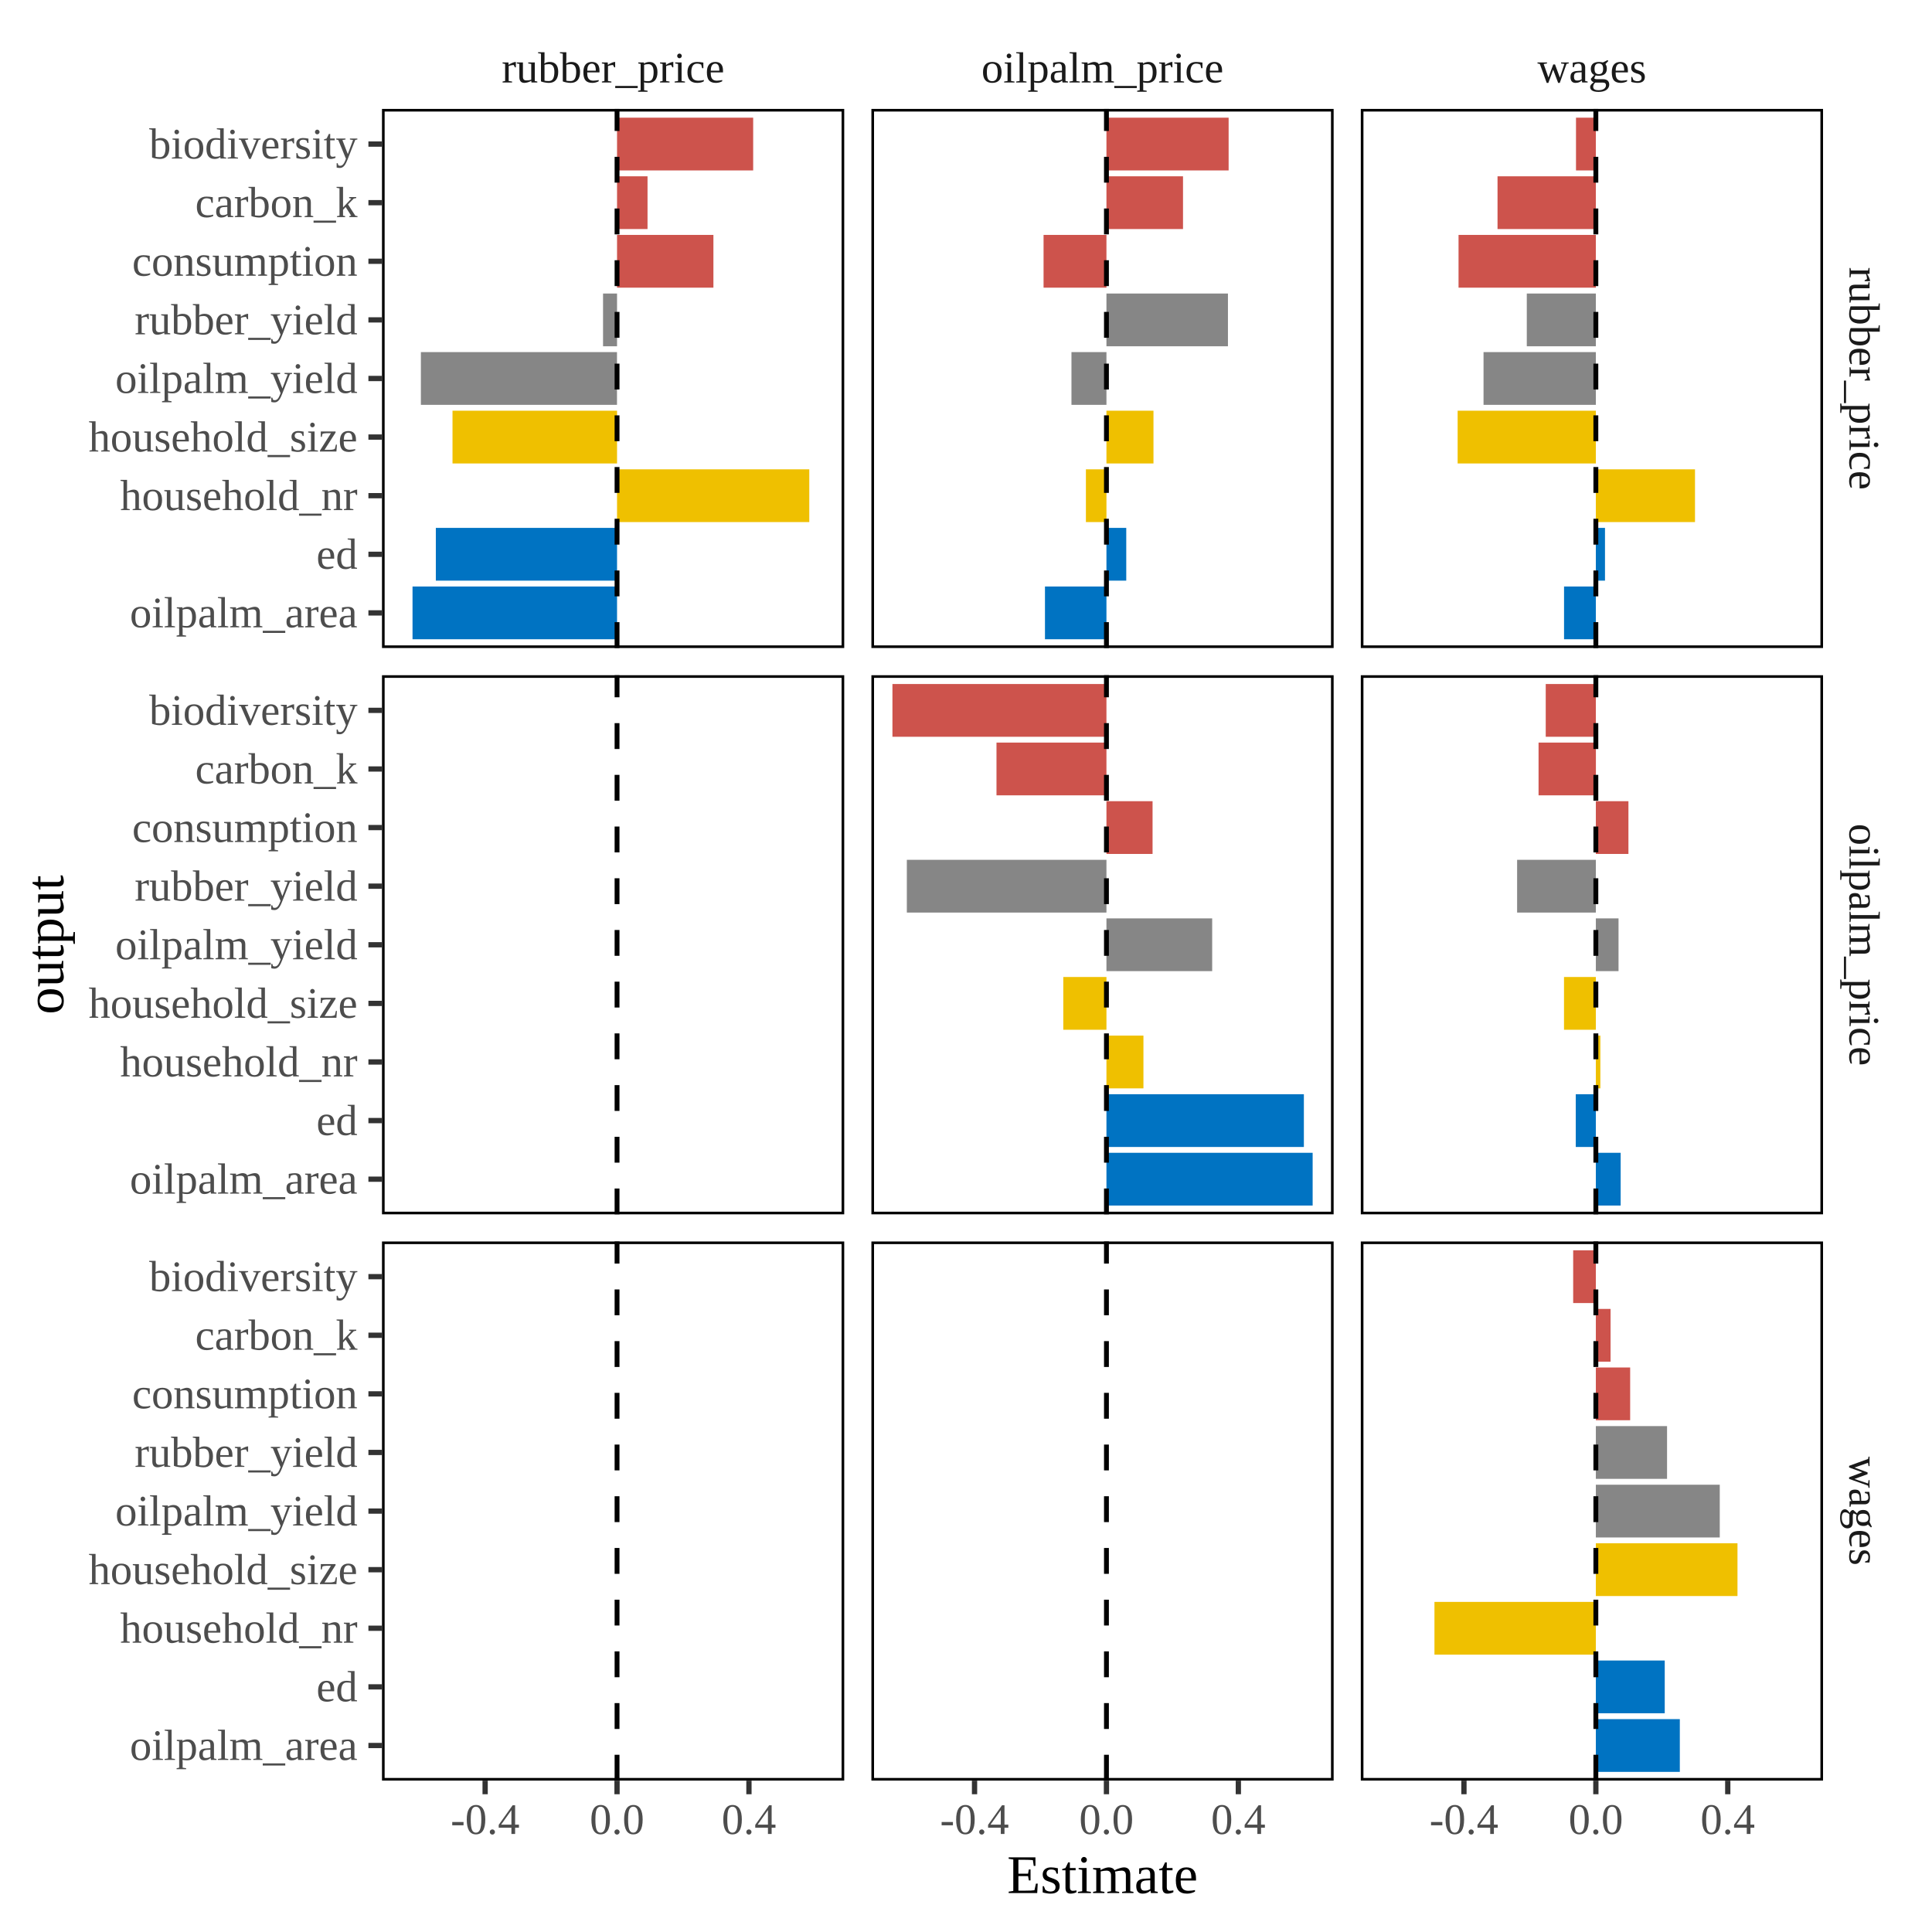
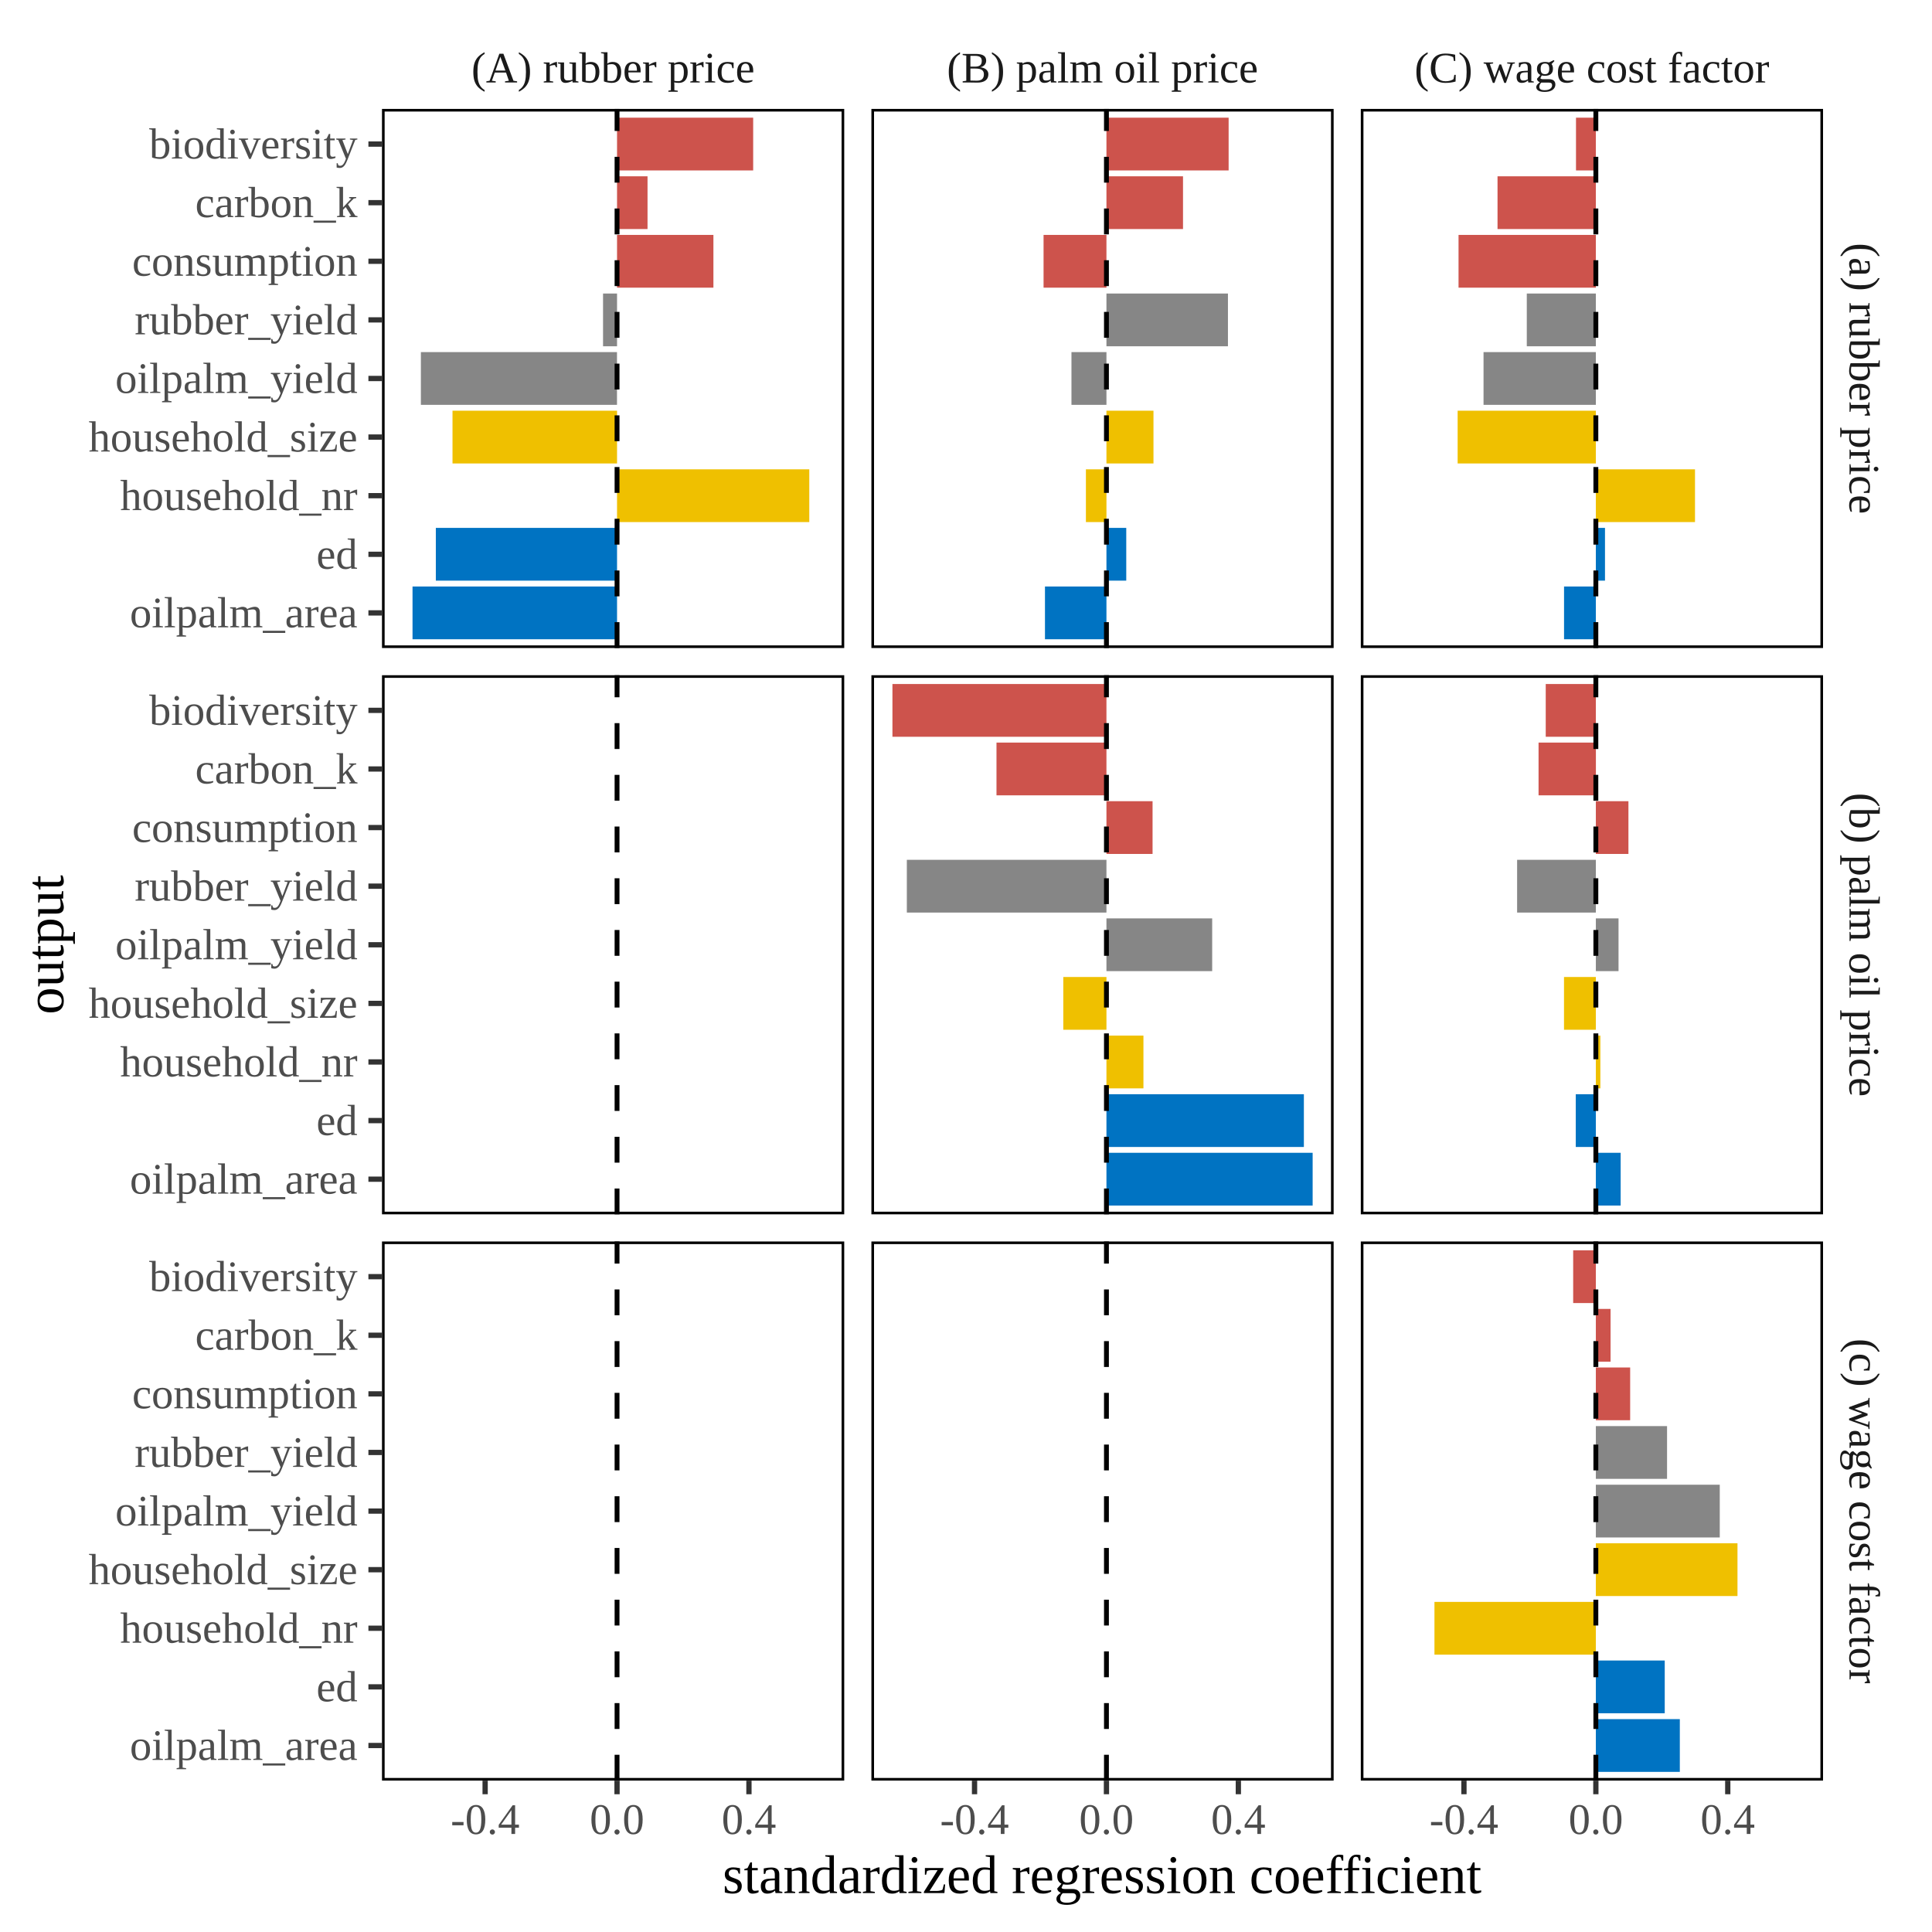
<svg xmlns="http://www.w3.org/2000/svg" viewBox="0 0 425.20 425.20">
  <defs>
    <style type="text/css">
    line, polyline, polygon, path, rect, circle {
      fill: none;
      stroke: #000000;
      stroke-linecap: round;
      stroke-linejoin: round;
      stroke-miterlimit: 10.00;
    }
  </style>
  </defs>
  <rect width="100%" height="100%" style="stroke: none; fill: #FFFFFF;" />
  <defs>
    <clipPath id="cpODQuMDd8MTg1LjgwfDE0Mi42MnwyMy45Nw==">
      <rect x="84.07" y="23.97" width="101.73" height="118.65" />
    </clipPath>
  </defs>
  <rect x="90.79" y="129.08" width="45.01" height="11.61" style="stroke-width: 1.07; stroke: none; stroke-linecap: square; stroke-linejoin: miter; fill: #0073C2;" clip-path="url(#cpODQuMDd8MTg1LjgwfDE0Mi42MnwyMy45Nw==)" />
  <rect x="95.92" y="116.18" width="39.88" height="11.61" style="stroke-width: 1.07; stroke: none; stroke-linecap: square; stroke-linejoin: miter; fill: #0073C2;" clip-path="url(#cpODQuMDd8MTg1LjgwfDE0Mi42MnwyMy45Nw==)" />
  <rect x="135.80" y="103.29" width="42.31" height="11.61" style="stroke-width: 1.07; stroke: none; stroke-linecap: square; stroke-linejoin: miter; fill: #EFC000;" clip-path="url(#cpODQuMDd8MTg1LjgwfDE0Mi42MnwyMy45Nw==)" />
  <rect x="99.59" y="90.39" width="36.21" height="11.61" style="stroke-width: 1.07; stroke: none; stroke-linecap: square; stroke-linejoin: miter; fill: #EFC000;" clip-path="url(#cpODQuMDd8MTg1LjgwfDE0Mi42MnwyMy45Nw==)" />
  <rect x="92.63" y="77.49" width="43.16" height="11.61" style="stroke-width: 1.07; stroke: none; stroke-linecap: square; stroke-linejoin: miter; fill: #868686;" clip-path="url(#cpODQuMDd8MTg1LjgwfDE0Mi42MnwyMy45Nw==)" />
  <rect x="132.72" y="64.60" width="3.08" height="11.61" style="stroke-width: 1.07; stroke: none; stroke-linecap: square; stroke-linejoin: miter; fill: #868686;" clip-path="url(#cpODQuMDd8MTg1LjgwfDE0Mi42MnwyMy45Nw==)" />
  <rect x="135.80" y="51.70" width="21.21" height="11.61" style="stroke-width: 1.07; stroke: none; stroke-linecap: square; stroke-linejoin: miter; fill: #CD534C;" clip-path="url(#cpODQuMDd8MTg1LjgwfDE0Mi42MnwyMy45Nw==)" />
  <rect x="135.80" y="38.80" width="6.71" height="11.61" style="stroke-width: 1.07; stroke: none; stroke-linecap: square; stroke-linejoin: miter; fill: #CD534C;" clip-path="url(#cpODQuMDd8MTg1LjgwfDE0Mi42MnwyMy45Nw==)" />
  <rect x="135.80" y="25.90" width="29.96" height="11.61" style="stroke-width: 1.07; stroke: none; stroke-linecap: square; stroke-linejoin: miter; fill: #CD534C;" clip-path="url(#cpODQuMDd8MTg1LjgwfDE0Mi42MnwyMy45Nw==)" />
  <line x1="135.80" y1="142.62" x2="135.80" y2="23.97" style="stroke-width: 1.07; stroke-dasharray: 5.69,5.69; stroke-linecap: butt;" clip-path="url(#cpODQuMDd8MTg1LjgwfDE0Mi42MnwyMy45Nw==)" />
  <rect x="84.07" y="23.97" width="101.73" height="118.65" style="stroke-width: 1.16;" clip-path="url(#cpODQuMDd8MTg1LjgwfDE0Mi42MnwyMy45Nw==)" />
  <defs>
    <clipPath id="cpMC4wMHw0MjUuMjB8NDI1LjIwfDAuMDA=">
      <rect x="0.00" y="0.00" width="425.20" height="425.20" />
    </clipPath>
  </defs>
  <defs>
    <clipPath id="cpODQuMDd8MTg1LjgwfDI2Ny4yNnwxNDguNjA=">
      <rect x="84.07" y="148.60" width="101.73" height="118.65" />
    </clipPath>
  </defs>
  <line x1="135.80" y1="267.26" x2="135.80" y2="148.60" style="stroke-width: 1.07; stroke-dasharray: 5.69,5.69; stroke-linecap: butt;" clip-path="url(#cpODQuMDd8MTg1LjgwfDI2Ny4yNnwxNDguNjA=)" />
  <rect x="84.07" y="148.60" width="101.73" height="118.65" style="stroke-width: 1.16;" clip-path="url(#cpODQuMDd8MTg1LjgwfDI2Ny4yNnwxNDguNjA=)" />
  <defs>
    <clipPath id="cpMC4wMHw0MjUuMjB8NDI1LjIwfDAuMDA=">
      <rect x="0.00" y="0.00" width="425.20" height="425.20" />
    </clipPath>
  </defs>
  <defs>
    <clipPath id="cpODQuMDd8MTg1LjgwfDM5MS44OXwyNzMuMjM=">
      <rect x="84.07" y="273.23" width="101.73" height="118.65" />
    </clipPath>
  </defs>
  <line x1="135.80" y1="391.89" x2="135.80" y2="273.23" style="stroke-width: 1.07; stroke-dasharray: 5.69,5.69; stroke-linecap: butt;" clip-path="url(#cpODQuMDd8MTg1LjgwfDM5MS44OXwyNzMuMjM=)" />
  <rect x="84.07" y="273.23" width="101.73" height="118.65" style="stroke-width: 1.16;" clip-path="url(#cpODQuMDd8MTg1LjgwfDM5MS44OXwyNzMuMjM=)" />
  <defs>
    <clipPath id="cpMC4wMHw0MjUuMjB8NDI1LjIwfDAuMDA=">
      <rect x="0.00" y="0.00" width="425.20" height="425.20" />
    </clipPath>
  </defs>
  <defs>
    <clipPath id="cpMTkxLjc4fDI5My41MnwxNDIuNjJ8MjMuOTc=">
      <rect x="191.78" y="23.97" width="101.73" height="118.65" />
    </clipPath>
  </defs>
  <rect x="229.98" y="129.08" width="13.53" height="11.61" style="stroke-width: 1.07; stroke: none; stroke-linecap: square; stroke-linejoin: miter; fill: #0073C2;" clip-path="url(#cpMTkxLjc4fDI5My41MnwxNDIuNjJ8MjMuOTc=)" />
  <rect x="243.51" y="116.18" width="4.36" height="11.61" style="stroke-width: 1.07; stroke: none; stroke-linecap: square; stroke-linejoin: miter; fill: #0073C2;" clip-path="url(#cpMTkxLjc4fDI5My41MnwxNDIuNjJ8MjMuOTc=)" />
  <rect x="238.99" y="103.29" width="4.52" height="11.61" style="stroke-width: 1.07; stroke: none; stroke-linecap: square; stroke-linejoin: miter; fill: #EFC000;" clip-path="url(#cpMTkxLjc4fDI5My41MnwxNDIuNjJ8MjMuOTc=)" />
  <rect x="243.51" y="90.39" width="10.35" height="11.61" style="stroke-width: 1.07; stroke: none; stroke-linecap: square; stroke-linejoin: miter; fill: #EFC000;" clip-path="url(#cpMTkxLjc4fDI5My41MnwxNDIuNjJ8MjMuOTc=)" />
  <rect x="235.81" y="77.49" width="7.70" height="11.61" style="stroke-width: 1.07; stroke: none; stroke-linecap: square; stroke-linejoin: miter; fill: #868686;" clip-path="url(#cpMTkxLjc4fDI5My41MnwxNDIuNjJ8MjMuOTc=)" />
  <rect x="243.51" y="64.60" width="26.74" height="11.61" style="stroke-width: 1.07; stroke: none; stroke-linecap: square; stroke-linejoin: miter; fill: #868686;" clip-path="url(#cpMTkxLjc4fDI5My41MnwxNDIuNjJ8MjMuOTc=)" />
  <rect x="229.67" y="51.70" width="13.84" height="11.61" style="stroke-width: 1.07; stroke: none; stroke-linecap: square; stroke-linejoin: miter; fill: #CD534C;" clip-path="url(#cpMTkxLjc4fDI5My41MnwxNDIuNjJ8MjMuOTc=)" />
  <rect x="243.51" y="38.80" width="16.85" height="11.61" style="stroke-width: 1.07; stroke: none; stroke-linecap: square; stroke-linejoin: miter; fill: #CD534C;" clip-path="url(#cpMTkxLjc4fDI5My41MnwxNDIuNjJ8MjMuOTc=)" />
  <rect x="243.51" y="25.90" width="26.89" height="11.61" style="stroke-width: 1.07; stroke: none; stroke-linecap: square; stroke-linejoin: miter; fill: #CD534C;" clip-path="url(#cpMTkxLjc4fDI5My41MnwxNDIuNjJ8MjMuOTc=)" />
  <line x1="243.51" y1="142.62" x2="243.51" y2="23.97" style="stroke-width: 1.07; stroke-dasharray: 5.69,5.69; stroke-linecap: butt;" clip-path="url(#cpMTkxLjc4fDI5My41MnwxNDIuNjJ8MjMuOTc=)" />
  <rect x="191.78" y="23.97" width="101.73" height="118.65" style="stroke-width: 1.16;" clip-path="url(#cpMTkxLjc4fDI5My41MnwxNDIuNjJ8MjMuOTc=)" />
  <defs>
    <clipPath id="cpMC4wMHw0MjUuMjB8NDI1LjIwfDAuMDA=">
      <rect x="0.00" y="0.00" width="425.20" height="425.20" />
    </clipPath>
  </defs>
  <defs>
    <clipPath id="cpMTkxLjc4fDI5My41MnwyNjcuMjZ8MTQ4LjYw">
      <rect x="191.78" y="148.60" width="101.73" height="118.65" />
    </clipPath>
  </defs>
  <rect x="243.51" y="253.71" width="45.38" height="11.61" style="stroke-width: 1.07; stroke: none; stroke-linecap: square; stroke-linejoin: miter; fill: #0073C2;" clip-path="url(#cpMTkxLjc4fDI5My41MnwyNjcuMjZ8MTQ4LjYw)" />
  <rect x="243.51" y="240.82" width="43.45" height="11.61" style="stroke-width: 1.07; stroke: none; stroke-linecap: square; stroke-linejoin: miter; fill: #0073C2;" clip-path="url(#cpMTkxLjc4fDI5My41MnwyNjcuMjZ8MTQ4LjYw)" />
  <rect x="243.51" y="227.92" width="8.14" height="11.61" style="stroke-width: 1.07; stroke: none; stroke-linecap: square; stroke-linejoin: miter; fill: #EFC000;" clip-path="url(#cpMTkxLjc4fDI5My41MnwyNjcuMjZ8MTQ4LjYw)" />
  <rect x="234.01" y="215.02" width="9.50" height="11.61" style="stroke-width: 1.07; stroke: none; stroke-linecap: square; stroke-linejoin: miter; fill: #EFC000;" clip-path="url(#cpMTkxLjc4fDI5My41MnwyNjcuMjZ8MTQ4LjYw)" />
  <rect x="243.51" y="202.12" width="23.27" height="11.61" style="stroke-width: 1.07; stroke: none; stroke-linecap: square; stroke-linejoin: miter; fill: #868686;" clip-path="url(#cpMTkxLjc4fDI5My41MnwyNjcuMjZ8MTQ4LjYw)" />
  <rect x="199.58" y="189.23" width="43.93" height="11.61" style="stroke-width: 1.07; stroke: none; stroke-linecap: square; stroke-linejoin: miter; fill: #868686;" clip-path="url(#cpMTkxLjc4fDI5My41MnwyNjcuMjZ8MTQ4LjYw)" />
  <rect x="243.51" y="176.33" width="10.15" height="11.61" style="stroke-width: 1.07; stroke: none; stroke-linecap: square; stroke-linejoin: miter; fill: #CD534C;" clip-path="url(#cpMTkxLjc4fDI5My41MnwyNjcuMjZ8MTQ4LjYw)" />
  <rect x="219.31" y="163.43" width="24.20" height="11.61" style="stroke-width: 1.07; stroke: none; stroke-linecap: square; stroke-linejoin: miter; fill: #CD534C;" clip-path="url(#cpMTkxLjc4fDI5My41MnwyNjcuMjZ8MTQ4LjYw)" />
  <rect x="196.41" y="150.54" width="47.10" height="11.61" style="stroke-width: 1.07; stroke: none; stroke-linecap: square; stroke-linejoin: miter; fill: #CD534C;" clip-path="url(#cpMTkxLjc4fDI5My41MnwyNjcuMjZ8MTQ4LjYw)" />
  <line x1="243.51" y1="267.26" x2="243.51" y2="148.60" style="stroke-width: 1.07; stroke-dasharray: 5.69,5.69; stroke-linecap: butt;" clip-path="url(#cpMTkxLjc4fDI5My41MnwyNjcuMjZ8MTQ4LjYw)" />
  <rect x="191.78" y="148.60" width="101.73" height="118.65" style="stroke-width: 1.16;" clip-path="url(#cpMTkxLjc4fDI5My41MnwyNjcuMjZ8MTQ4LjYw)" />
  <defs>
    <clipPath id="cpMC4wMHw0MjUuMjB8NDI1LjIwfDAuMDA=">
      <rect x="0.00" y="0.00" width="425.20" height="425.20" />
    </clipPath>
  </defs>
  <defs>
    <clipPath id="cpMTkxLjc4fDI5My41MnwzOTEuODl8MjczLjIz">
      <rect x="191.78" y="273.23" width="101.73" height="118.65" />
    </clipPath>
  </defs>
  <line x1="243.51" y1="391.89" x2="243.51" y2="273.23" style="stroke-width: 1.07; stroke-dasharray: 5.69,5.69; stroke-linecap: butt;" clip-path="url(#cpMTkxLjc4fDI5My41MnwzOTEuODl8MjczLjIz)" />
  <rect x="191.78" y="273.23" width="101.73" height="118.65" style="stroke-width: 1.16;" clip-path="url(#cpMTkxLjc4fDI5My41MnwzOTEuODl8MjczLjIz)" />
  <defs>
    <clipPath id="cpMC4wMHw0MjUuMjB8NDI1LjIwfDAuMDA=">
      <rect x="0.00" y="0.00" width="425.20" height="425.20" />
    </clipPath>
  </defs>
  <defs>
    <clipPath id="cpMjk5LjQ5fDQwMS4yM3wxNDIuNjJ8MjMuOTc=">
      <rect x="299.49" y="23.97" width="101.73" height="118.65" />
    </clipPath>
  </defs>
  <rect x="344.22" y="129.08" width="7.00" height="11.61" style="stroke-width: 1.07; stroke: none; stroke-linecap: square; stroke-linejoin: miter; fill: #0073C2;" clip-path="url(#cpMjk5LjQ5fDQwMS4yM3wxNDIuNjJ8MjMuOTc=)" />
  <rect x="351.22" y="116.18" width="2.01" height="11.61" style="stroke-width: 1.07; stroke: none; stroke-linecap: square; stroke-linejoin: miter; fill: #0073C2;" clip-path="url(#cpMjk5LjQ5fDQwMS4yM3wxNDIuNjJ8MjMuOTc=)" />
  <rect x="351.22" y="103.29" width="21.82" height="11.61" style="stroke-width: 1.07; stroke: none; stroke-linecap: square; stroke-linejoin: miter; fill: #EFC000;" clip-path="url(#cpMjk5LjQ5fDQwMS4yM3wxNDIuNjJ8MjMuOTc=)" />
  <rect x="320.80" y="90.39" width="30.42" height="11.61" style="stroke-width: 1.07; stroke: none; stroke-linecap: square; stroke-linejoin: miter; fill: #EFC000;" clip-path="url(#cpMjk5LjQ5fDQwMS4yM3wxNDIuNjJ8MjMuOTc=)" />
  <rect x="326.50" y="77.49" width="24.72" height="11.61" style="stroke-width: 1.07; stroke: none; stroke-linecap: square; stroke-linejoin: miter; fill: #868686;" clip-path="url(#cpMjk5LjQ5fDQwMS4yM3wxNDIuNjJ8MjMuOTc=)" />
  <rect x="336.02" y="64.60" width="15.20" height="11.61" style="stroke-width: 1.07; stroke: none; stroke-linecap: square; stroke-linejoin: miter; fill: #868686;" clip-path="url(#cpMjk5LjQ5fDQwMS4yM3wxNDIuNjJ8MjMuOTc=)" />
  <rect x="321.00" y="51.70" width="30.22" height="11.61" style="stroke-width: 1.07; stroke: none; stroke-linecap: square; stroke-linejoin: miter; fill: #CD534C;" clip-path="url(#cpMjk5LjQ5fDQwMS4yM3wxNDIuNjJ8MjMuOTc=)" />
  <rect x="329.58" y="38.80" width="21.64" height="11.61" style="stroke-width: 1.07; stroke: none; stroke-linecap: square; stroke-linejoin: miter; fill: #CD534C;" clip-path="url(#cpMjk5LjQ5fDQwMS4yM3wxNDIuNjJ8MjMuOTc=)" />
  <rect x="346.85" y="25.90" width="4.37" height="11.61" style="stroke-width: 1.07; stroke: none; stroke-linecap: square; stroke-linejoin: miter; fill: #CD534C;" clip-path="url(#cpMjk5LjQ5fDQwMS4yM3wxNDIuNjJ8MjMuOTc=)" />
  <line x1="351.22" y1="142.62" x2="351.22" y2="23.97" style="stroke-width: 1.07; stroke-dasharray: 5.69,5.69; stroke-linecap: butt;" clip-path="url(#cpMjk5LjQ5fDQwMS4yM3wxNDIuNjJ8MjMuOTc=)" />
  <rect x="299.49" y="23.97" width="101.73" height="118.65" style="stroke-width: 1.16;" clip-path="url(#cpMjk5LjQ5fDQwMS4yM3wxNDIuNjJ8MjMuOTc=)" />
  <defs>
    <clipPath id="cpMC4wMHw0MjUuMjB8NDI1LjIwfDAuMDA=">
      <rect x="0.00" y="0.00" width="425.20" height="425.20" />
    </clipPath>
  </defs>
  <defs>
    <clipPath id="cpMjk5LjQ5fDQwMS4yM3wyNjcuMjZ8MTQ4LjYw">
      <rect x="299.49" y="148.60" width="101.73" height="118.65" />
    </clipPath>
  </defs>
  <rect x="351.22" y="253.71" width="5.46" height="11.61" style="stroke-width: 1.07; stroke: none; stroke-linecap: square; stroke-linejoin: miter; fill: #0073C2;" clip-path="url(#cpMjk5LjQ5fDQwMS4yM3wyNjcuMjZ8MTQ4LjYw)" />
  <rect x="346.80" y="240.82" width="4.42" height="11.61" style="stroke-width: 1.07; stroke: none; stroke-linecap: square; stroke-linejoin: miter; fill: #0073C2;" clip-path="url(#cpMjk5LjQ5fDQwMS4yM3wyNjcuMjZ8MTQ4LjYw)" />
  <rect x="351.22" y="227.92" width="0.99" height="11.61" style="stroke-width: 1.07; stroke: none; stroke-linecap: square; stroke-linejoin: miter; fill: #EFC000;" clip-path="url(#cpMjk5LjQ5fDQwMS4yM3wyNjcuMjZ8MTQ4LjYw)" />
  <rect x="344.21" y="215.02" width="7.01" height="11.61" style="stroke-width: 1.07; stroke: none; stroke-linecap: square; stroke-linejoin: miter; fill: #EFC000;" clip-path="url(#cpMjk5LjQ5fDQwMS4yM3wyNjcuMjZ8MTQ4LjYw)" />
  <rect x="351.22" y="202.12" width="4.99" height="11.61" style="stroke-width: 1.07; stroke: none; stroke-linecap: square; stroke-linejoin: miter; fill: #868686;" clip-path="url(#cpMjk5LjQ5fDQwMS4yM3wyNjcuMjZ8MTQ4LjYw)" />
  <rect x="333.89" y="189.23" width="17.33" height="11.61" style="stroke-width: 1.07; stroke: none; stroke-linecap: square; stroke-linejoin: miter; fill: #868686;" clip-path="url(#cpMjk5LjQ5fDQwMS4yM3wyNjcuMjZ8MTQ4LjYw)" />
  <rect x="351.22" y="176.33" width="7.17" height="11.61" style="stroke-width: 1.07; stroke: none; stroke-linecap: square; stroke-linejoin: miter; fill: #CD534C;" clip-path="url(#cpMjk5LjQ5fDQwMS4yM3wyNjcuMjZ8MTQ4LjYw)" />
  <rect x="338.61" y="163.43" width="12.62" height="11.61" style="stroke-width: 1.07; stroke: none; stroke-linecap: square; stroke-linejoin: miter; fill: #CD534C;" clip-path="url(#cpMjk5LjQ5fDQwMS4yM3wyNjcuMjZ8MTQ4LjYw)" />
  <rect x="340.19" y="150.54" width="11.03" height="11.61" style="stroke-width: 1.07; stroke: none; stroke-linecap: square; stroke-linejoin: miter; fill: #CD534C;" clip-path="url(#cpMjk5LjQ5fDQwMS4yM3wyNjcuMjZ8MTQ4LjYw)" />
  <line x1="351.22" y1="267.26" x2="351.22" y2="148.60" style="stroke-width: 1.07; stroke-dasharray: 5.69,5.69; stroke-linecap: butt;" clip-path="url(#cpMjk5LjQ5fDQwMS4yM3wyNjcuMjZ8MTQ4LjYw)" />
  <rect x="299.49" y="148.60" width="101.73" height="118.65" style="stroke-width: 1.16;" clip-path="url(#cpMjk5LjQ5fDQwMS4yM3wyNjcuMjZ8MTQ4LjYw)" />
  <defs>
    <clipPath id="cpMC4wMHw0MjUuMjB8NDI1LjIwfDAuMDA=">
      <rect x="0.00" y="0.00" width="425.20" height="425.20" />
    </clipPath>
  </defs>
  <defs>
    <clipPath id="cpMjk5LjQ5fDQwMS4yM3wzOTEuODl8MjczLjIz">
      <rect x="299.49" y="273.23" width="101.73" height="118.65" />
    </clipPath>
  </defs>
  <rect x="351.22" y="378.35" width="18.48" height="11.61" style="stroke-width: 1.07; stroke: none; stroke-linecap: square; stroke-linejoin: miter; fill: #0073C2;" clip-path="url(#cpMjk5LjQ5fDQwMS4yM3wzOTEuODl8MjczLjIz)" />
  <rect x="351.22" y="365.45" width="15.16" height="11.61" style="stroke-width: 1.07; stroke: none; stroke-linecap: square; stroke-linejoin: miter; fill: #0073C2;" clip-path="url(#cpMjk5LjQ5fDQwMS4yM3wzOTEuODl8MjczLjIz)" />
  <rect x="315.70" y="352.55" width="35.52" height="11.61" style="stroke-width: 1.07; stroke: none; stroke-linecap: square; stroke-linejoin: miter; fill: #EFC000;" clip-path="url(#cpMjk5LjQ5fDQwMS4yM3wzOTEuODl8MjczLjIz)" />
  <rect x="351.22" y="339.65" width="31.17" height="11.61" style="stroke-width: 1.07; stroke: none; stroke-linecap: square; stroke-linejoin: miter; fill: #EFC000;" clip-path="url(#cpMjk5LjQ5fDQwMS4yM3wzOTEuODl8MjczLjIz)" />
  <rect x="351.22" y="326.76" width="27.27" height="11.61" style="stroke-width: 1.07; stroke: none; stroke-linecap: square; stroke-linejoin: miter; fill: #868686;" clip-path="url(#cpMjk5LjQ5fDQwMS4yM3wzOTEuODl8MjczLjIz)" />
  <rect x="351.22" y="313.86" width="15.67" height="11.61" style="stroke-width: 1.07; stroke: none; stroke-linecap: square; stroke-linejoin: miter; fill: #868686;" clip-path="url(#cpMjk5LjQ5fDQwMS4yM3wzOTEuODl8MjczLjIz)" />
  <rect x="351.22" y="300.96" width="7.55" height="11.61" style="stroke-width: 1.07; stroke: none; stroke-linecap: square; stroke-linejoin: miter; fill: #CD534C;" clip-path="url(#cpMjk5LjQ5fDQwMS4yM3wzOTEuODl8MjczLjIz)" />
  <rect x="351.22" y="288.07" width="3.24" height="11.61" style="stroke-width: 1.07; stroke: none; stroke-linecap: square; stroke-linejoin: miter; fill: #CD534C;" clip-path="url(#cpMjk5LjQ5fDQwMS4yM3wzOTEuODl8MjczLjIz)" />
  <rect x="346.23" y="275.17" width="4.99" height="11.61" style="stroke-width: 1.07; stroke: none; stroke-linecap: square; stroke-linejoin: miter; fill: #CD534C;" clip-path="url(#cpMjk5LjQ5fDQwMS4yM3wzOTEuODl8MjczLjIz)" />
  <line x1="351.22" y1="391.89" x2="351.22" y2="273.23" style="stroke-width: 1.07; stroke-dasharray: 5.69,5.69; stroke-linecap: butt;" clip-path="url(#cpMjk5LjQ5fDQwMS4yM3wzOTEuODl8MjczLjIz)" />
  <rect x="299.49" y="273.23" width="101.73" height="118.65" style="stroke-width: 1.16;" clip-path="url(#cpMjk5LjQ5fDQwMS4yM3wzOTEuODl8MjczLjIz)" />
  <defs>
    <clipPath id="cpMC4wMHw0MjUuMjB8NDI1LjIwfDAuMDA=">
      <rect x="0.00" y="0.00" width="425.20" height="425.20" />
    </clipPath>
  </defs>
  <defs>
    <clipPath id="cpODQuMDd8MTg1LjgwfDIzLjk3fDUuOTg=">
      <rect x="84.07" y="5.98" width="101.73" height="17.99" />
    </clipPath>
  </defs>
  <g clip-path="url(#cpODQuMDd8MTg1LjgwfDIzLjk3fDUuOTg=)">
-     <text x="110.42" y="18.15" style="font-size: 9.60px; fill: #1A1A1A; font-family: Times New Roman;" textLength="49.04px" lengthAdjust="spacingAndGlyphs">rubber_price</text>
+     <text x="103.75" y="18.15" style="font-size: 9.60px; fill: #1A1A1A; font-family: Times New Roman;" textLength="62.37px" lengthAdjust="spacingAndGlyphs">(A) rubber price</text>
  </g>
  <defs>
    <clipPath id="cpMC4wMHw0MjUuMjB8NDI1LjIwfDAuMDA=">
      <rect x="0.00" y="0.00" width="425.20" height="425.20" />
    </clipPath>
  </defs>
  <defs>
    <clipPath id="cpMTkxLjc4fDI5My41MnwyMy45N3w1Ljk4">
      <rect x="191.78" y="5.98" width="101.73" height="17.99" />
    </clipPath>
  </defs>
  <g clip-path="url(#cpMTkxLjc4fDI5My41MnwyMy45N3w1Ljk4)">
-     <text x="215.99" y="18.15" style="font-size: 9.60px; fill: #1A1A1A; font-family: Times New Roman;" textLength="53.32px" lengthAdjust="spacingAndGlyphs">oilpalm_price</text>
+     <text x="208.39" y="18.15" style="font-size: 9.60px; fill: #1A1A1A; font-family: Times New Roman;" textLength="68.51px" lengthAdjust="spacingAndGlyphs">(B) palm oil price</text>
  </g>
  <defs>
    <clipPath id="cpMC4wMHw0MjUuMjB8NDI1LjIwfDAuMDA=">
      <rect x="0.00" y="0.00" width="425.20" height="425.20" />
    </clipPath>
  </defs>
  <defs>
    <clipPath id="cpMjk5LjQ5fDQwMS4yM3wyMy45N3w1Ljk4">
      <rect x="299.49" y="5.98" width="101.73" height="17.99" />
    </clipPath>
  </defs>
  <g clip-path="url(#cpMjk5LjQ5fDQwMS4yM3wyMy45N3w1Ljk4)">
-     <text x="338.36" y="18.15" style="font-size: 9.60px; fill: #1A1A1A; font-family: Times New Roman;" textLength="23.99px" lengthAdjust="spacingAndGlyphs">wages</text>
+     <text x="311.31" y="18.15" style="font-size: 9.60px; fill: #1A1A1A; font-family: Times New Roman;" textLength="78.10px" lengthAdjust="spacingAndGlyphs">(C) wage cost factor</text>
  </g>
  <defs>
    <clipPath id="cpMC4wMHw0MjUuMjB8NDI1LjIwfDAuMDA=">
      <rect x="0.00" y="0.00" width="425.20" height="425.20" />
    </clipPath>
  </defs>
  <defs>
    <clipPath id="cpNDAxLjIzfDQxOS4yMnwxNDIuNjJ8MjMuOTc=">
      <rect x="401.23" y="23.97" width="17.99" height="118.65" />
    </clipPath>
  </defs>
  <g clip-path="url(#cpNDAxLjIzfDQxOS4yMnwxNDIuNjJ8MjMuOTc=)">
-     <text transform="translate(407.05,58.78) rotate(90)" style="font-size: 9.60px; fill: #1A1A1A; font-family: Times New Roman;" textLength="49.04px" lengthAdjust="spacingAndGlyphs">rubber_price</text>
+     <text transform="translate(407.05,53.45) rotate(90)" style="font-size: 9.60px; fill: #1A1A1A; font-family: Times New Roman;" textLength="59.70px" lengthAdjust="spacingAndGlyphs">(a) rubber price</text>
  </g>
  <defs>
    <clipPath id="cpMC4wMHw0MjUuMjB8NDI1LjIwfDAuMDA=">
      <rect x="0.00" y="0.00" width="425.20" height="425.20" />
    </clipPath>
  </defs>
  <defs>
    <clipPath id="cpNDAxLjIzfDQxOS4yMnwyNjcuMjZ8MTQ4LjYw">
      <rect x="401.23" y="148.60" width="17.99" height="118.65" />
    </clipPath>
  </defs>
  <g clip-path="url(#cpNDAxLjIzfDQxOS4yMnwyNjcuMjZ8MTQ4LjYw)">
-     <text transform="translate(407.05,181.27) rotate(90)" style="font-size: 9.60px; fill: #1A1A1A; font-family: Times New Roman;" textLength="53.32px" lengthAdjust="spacingAndGlyphs">oilpalm_price</text>
+     <text transform="translate(407.05,174.47) rotate(90)" style="font-size: 9.60px; fill: #1A1A1A; font-family: Times New Roman;" textLength="66.91px" lengthAdjust="spacingAndGlyphs">(b) palm oil price</text>
  </g>
  <defs>
    <clipPath id="cpMC4wMHw0MjUuMjB8NDI1LjIwfDAuMDA=">
      <rect x="0.00" y="0.00" width="425.20" height="425.20" />
    </clipPath>
  </defs>
  <defs>
    <clipPath id="cpNDAxLjIzfDQxOS4yMnwzOTEuODl8MjczLjIz">
      <rect x="401.23" y="273.23" width="17.99" height="118.65" />
    </clipPath>
  </defs>
  <g clip-path="url(#cpNDAxLjIzfDQxOS4yMnwzOTEuODl8MjczLjIz)">
-     <text transform="translate(407.05,320.56) rotate(90)" style="font-size: 9.60px; fill: #1A1A1A; font-family: Times New Roman;" textLength="23.99px" lengthAdjust="spacingAndGlyphs">wages</text>
+     <text transform="translate(407.05,294.58) rotate(90)" style="font-size: 9.60px; fill: #1A1A1A; font-family: Times New Roman;" textLength="75.96px" lengthAdjust="spacingAndGlyphs">(c) wage cost factor</text>
  </g>
  <defs>
    <clipPath id="cpMC4wMHw0MjUuMjB8NDI1LjIwfDAuMDA=">
      <rect x="0.00" y="0.00" width="425.20" height="425.20" />
    </clipPath>
  </defs>
  <polyline points="106.77,394.88 106.77,391.89 " style="stroke-width: 1.16; stroke: #333333; stroke-linecap: butt;" clip-path="url(#cpMC4wMHw0MjUuMjB8NDI1LjIwfDAuMDA=)" />
  <polyline points="135.80,394.88 135.80,391.89 " style="stroke-width: 1.16; stroke: #333333; stroke-linecap: butt;" clip-path="url(#cpMC4wMHw0MjUuMjB8NDI1LjIwfDAuMDA=)" />
  <polyline points="164.83,394.88 164.83,391.89 " style="stroke-width: 1.16; stroke: #333333; stroke-linecap: butt;" clip-path="url(#cpMC4wMHw0MjUuMjB8NDI1LjIwfDAuMDA=)" />
  <g clip-path="url(#cpMC4wMHw0MjUuMjB8NDI1LjIwfDAuMDA=)">
    <text x="99.17" y="403.62" style="font-size: 9.60px; fill: #4D4D4D; font-family: Times New Roman;" textLength="15.20px" lengthAdjust="spacingAndGlyphs">-0.4</text>
  </g>
  <g clip-path="url(#cpMC4wMHw0MjUuMjB8NDI1LjIwfDAuMDA=)">
    <text x="129.80" y="403.62" style="font-size: 9.60px; fill: #4D4D4D; font-family: Times New Roman;" textLength="12.00px" lengthAdjust="spacingAndGlyphs">0.0</text>
  </g>
  <g clip-path="url(#cpMC4wMHw0MjUuMjB8NDI1LjIwfDAuMDA=)">
    <text x="158.83" y="403.62" style="font-size: 9.60px; fill: #4D4D4D; font-family: Times New Roman;" textLength="12.00px" lengthAdjust="spacingAndGlyphs">0.4</text>
  </g>
  <polyline points="214.48,394.88 214.48,391.89 " style="stroke-width: 1.16; stroke: #333333; stroke-linecap: butt;" clip-path="url(#cpMC4wMHw0MjUuMjB8NDI1LjIwfDAuMDA=)" />
  <polyline points="243.51,394.88 243.51,391.89 " style="stroke-width: 1.16; stroke: #333333; stroke-linecap: butt;" clip-path="url(#cpMC4wMHw0MjUuMjB8NDI1LjIwfDAuMDA=)" />
  <polyline points="272.54,394.88 272.54,391.89 " style="stroke-width: 1.16; stroke: #333333; stroke-linecap: butt;" clip-path="url(#cpMC4wMHw0MjUuMjB8NDI1LjIwfDAuMDA=)" />
  <g clip-path="url(#cpMC4wMHw0MjUuMjB8NDI1LjIwfDAuMDA=)">
    <text x="206.88" y="403.62" style="font-size: 9.60px; fill: #4D4D4D; font-family: Times New Roman;" textLength="15.20px" lengthAdjust="spacingAndGlyphs">-0.4</text>
  </g>
  <g clip-path="url(#cpMC4wMHw0MjUuMjB8NDI1LjIwfDAuMDA=)">
    <text x="237.51" y="403.62" style="font-size: 9.60px; fill: #4D4D4D; font-family: Times New Roman;" textLength="12.00px" lengthAdjust="spacingAndGlyphs">0.0</text>
  </g>
  <g clip-path="url(#cpMC4wMHw0MjUuMjB8NDI1LjIwfDAuMDA=)">
    <text x="266.54" y="403.62" style="font-size: 9.60px; fill: #4D4D4D; font-family: Times New Roman;" textLength="12.00px" lengthAdjust="spacingAndGlyphs">0.4</text>
  </g>
  <polyline points="322.19,394.88 322.19,391.89 " style="stroke-width: 1.16; stroke: #333333; stroke-linecap: butt;" clip-path="url(#cpMC4wMHw0MjUuMjB8NDI1LjIwfDAuMDA=)" />
  <polyline points="351.22,394.88 351.22,391.89 " style="stroke-width: 1.16; stroke: #333333; stroke-linecap: butt;" clip-path="url(#cpMC4wMHw0MjUuMjB8NDI1LjIwfDAuMDA=)" />
  <polyline points="380.25,394.88 380.25,391.89 " style="stroke-width: 1.16; stroke: #333333; stroke-linecap: butt;" clip-path="url(#cpMC4wMHw0MjUuMjB8NDI1LjIwfDAuMDA=)" />
  <g clip-path="url(#cpMC4wMHw0MjUuMjB8NDI1LjIwfDAuMDA=)">
    <text x="314.59" y="403.62" style="font-size: 9.60px; fill: #4D4D4D; font-family: Times New Roman;" textLength="15.20px" lengthAdjust="spacingAndGlyphs">-0.4</text>
  </g>
  <g clip-path="url(#cpMC4wMHw0MjUuMjB8NDI1LjIwfDAuMDA=)">
    <text x="345.22" y="403.62" style="font-size: 9.60px; fill: #4D4D4D; font-family: Times New Roman;" textLength="12.00px" lengthAdjust="spacingAndGlyphs">0.0</text>
  </g>
  <g clip-path="url(#cpMC4wMHw0MjUuMjB8NDI1LjIwfDAuMDA=)">
    <text x="374.25" y="403.62" style="font-size: 9.60px; fill: #4D4D4D; font-family: Times New Roman;" textLength="12.00px" lengthAdjust="spacingAndGlyphs">0.4</text>
  </g>
  <g clip-path="url(#cpMC4wMHw0MjUuMjB8NDI1LjIwfDAuMDA=)">
    <text x="28.58" y="138.06" style="font-size: 9.60px; fill: #4D4D4D; font-family: Times New Roman;" textLength="50.11px" lengthAdjust="spacingAndGlyphs">oilpalm_area</text>
  </g>
  <g clip-path="url(#cpMC4wMHw0MjUuMjB8NDI1LjIwfDAuMDA=)">
    <text x="69.63" y="125.17" style="font-size: 9.60px; fill: #4D4D4D; font-family: Times New Roman;" textLength="9.06px" lengthAdjust="spacingAndGlyphs">ed</text>
  </g>
  <g clip-path="url(#cpMC4wMHw0MjUuMjB8NDI1LjIwfDAuMDA=)">
    <text x="26.43" y="112.27" style="font-size: 9.60px; fill: #4D4D4D; font-family: Times New Roman;" textLength="52.26px" lengthAdjust="spacingAndGlyphs">household_nr</text>
  </g>
  <g clip-path="url(#cpMC4wMHw0MjUuMjB8NDI1LjIwfDAuMDA=)">
    <text x="19.50" y="99.37" style="font-size: 9.60px; fill: #4D4D4D; font-family: Times New Roman;" textLength="59.19px" lengthAdjust="spacingAndGlyphs">household_size</text>
  </g>
  <g clip-path="url(#cpMC4wMHw0MjUuMjB8NDI1LjIwfDAuMDA=)">
    <text x="25.37" y="86.48" style="font-size: 9.60px; fill: #4D4D4D; font-family: Times New Roman;" textLength="53.32px" lengthAdjust="spacingAndGlyphs">oilpalm_yield</text>
  </g>
  <g clip-path="url(#cpMC4wMHw0MjUuMjB8NDI1LjIwfDAuMDA=)">
    <text x="29.64" y="73.58" style="font-size: 9.60px; fill: #4D4D4D; font-family: Times New Roman;" textLength="49.05px" lengthAdjust="spacingAndGlyphs">rubber_yield</text>
  </g>
  <g clip-path="url(#cpMC4wMHw0MjUuMjB8NDI1LjIwfDAuMDA=)">
    <text x="29.09" y="60.68" style="font-size: 9.60px; fill: #4D4D4D; font-family: Times New Roman;" textLength="49.60px" lengthAdjust="spacingAndGlyphs">consumption</text>
  </g>
  <g clip-path="url(#cpMC4wMHw0MjUuMjB8NDI1LjIwfDAuMDA=)">
    <text x="42.97" y="47.78" style="font-size: 9.60px; fill: #4D4D4D; font-family: Times New Roman;" textLength="35.72px" lengthAdjust="spacingAndGlyphs">carbon_k</text>
  </g>
  <g clip-path="url(#cpMC4wMHw0MjUuMjB8NDI1LjIwfDAuMDA=)">
    <text x="32.83" y="34.89" style="font-size: 9.60px; fill: #4D4D4D; font-family: Times New Roman;" textLength="45.86px" lengthAdjust="spacingAndGlyphs">biodiversity</text>
  </g>
  <polyline points="81.08,134.89 84.07,134.89 " style="stroke-width: 1.16; stroke: #333333; stroke-linecap: butt;" clip-path="url(#cpMC4wMHw0MjUuMjB8NDI1LjIwfDAuMDA=)" />
  <polyline points="81.08,121.99 84.07,121.99 " style="stroke-width: 1.16; stroke: #333333; stroke-linecap: butt;" clip-path="url(#cpMC4wMHw0MjUuMjB8NDI1LjIwfDAuMDA=)" />
  <polyline points="81.08,109.09 84.07,109.09 " style="stroke-width: 1.16; stroke: #333333; stroke-linecap: butt;" clip-path="url(#cpMC4wMHw0MjUuMjB8NDI1LjIwfDAuMDA=)" />
  <polyline points="81.08,96.19 84.07,96.19 " style="stroke-width: 1.16; stroke: #333333; stroke-linecap: butt;" clip-path="url(#cpMC4wMHw0MjUuMjB8NDI1LjIwfDAuMDA=)" />
  <polyline points="81.08,83.30 84.07,83.30 " style="stroke-width: 1.16; stroke: #333333; stroke-linecap: butt;" clip-path="url(#cpMC4wMHw0MjUuMjB8NDI1LjIwfDAuMDA=)" />
  <polyline points="81.08,70.40 84.07,70.40 " style="stroke-width: 1.16; stroke: #333333; stroke-linecap: butt;" clip-path="url(#cpMC4wMHw0MjUuMjB8NDI1LjIwfDAuMDA=)" />
  <polyline points="81.08,57.50 84.07,57.50 " style="stroke-width: 1.16; stroke: #333333; stroke-linecap: butt;" clip-path="url(#cpMC4wMHw0MjUuMjB8NDI1LjIwfDAuMDA=)" />
  <polyline points="81.08,44.61 84.07,44.61 " style="stroke-width: 1.16; stroke: #333333; stroke-linecap: butt;" clip-path="url(#cpMC4wMHw0MjUuMjB8NDI1LjIwfDAuMDA=)" />
  <polyline points="81.08,31.71 84.07,31.71 " style="stroke-width: 1.16; stroke: #333333; stroke-linecap: butt;" clip-path="url(#cpMC4wMHw0MjUuMjB8NDI1LjIwfDAuMDA=)" />
  <g clip-path="url(#cpMC4wMHw0MjUuMjB8NDI1LjIwfDAuMDA=)">
    <text x="28.58" y="262.70" style="font-size: 9.60px; fill: #4D4D4D; font-family: Times New Roman;" textLength="50.11px" lengthAdjust="spacingAndGlyphs">oilpalm_area</text>
  </g>
  <g clip-path="url(#cpMC4wMHw0MjUuMjB8NDI1LjIwfDAuMDA=)">
    <text x="69.63" y="249.80" style="font-size: 9.60px; fill: #4D4D4D; font-family: Times New Roman;" textLength="9.06px" lengthAdjust="spacingAndGlyphs">ed</text>
  </g>
  <g clip-path="url(#cpMC4wMHw0MjUuMjB8NDI1LjIwfDAuMDA=)">
    <text x="26.43" y="236.90" style="font-size: 9.60px; fill: #4D4D4D; font-family: Times New Roman;" textLength="52.26px" lengthAdjust="spacingAndGlyphs">household_nr</text>
  </g>
  <g clip-path="url(#cpMC4wMHw0MjUuMjB8NDI1LjIwfDAuMDA=)">
    <text x="19.50" y="224.00" style="font-size: 9.60px; fill: #4D4D4D; font-family: Times New Roman;" textLength="59.19px" lengthAdjust="spacingAndGlyphs">household_size</text>
  </g>
  <g clip-path="url(#cpMC4wMHw0MjUuMjB8NDI1LjIwfDAuMDA=)">
    <text x="25.37" y="211.11" style="font-size: 9.60px; fill: #4D4D4D; font-family: Times New Roman;" textLength="53.32px" lengthAdjust="spacingAndGlyphs">oilpalm_yield</text>
  </g>
  <g clip-path="url(#cpMC4wMHw0MjUuMjB8NDI1LjIwfDAuMDA=)">
    <text x="29.64" y="198.21" style="font-size: 9.60px; fill: #4D4D4D; font-family: Times New Roman;" textLength="49.05px" lengthAdjust="spacingAndGlyphs">rubber_yield</text>
  </g>
  <g clip-path="url(#cpMC4wMHw0MjUuMjB8NDI1LjIwfDAuMDA=)">
    <text x="29.09" y="185.31" style="font-size: 9.60px; fill: #4D4D4D; font-family: Times New Roman;" textLength="49.60px" lengthAdjust="spacingAndGlyphs">consumption</text>
  </g>
  <g clip-path="url(#cpMC4wMHw0MjUuMjB8NDI1LjIwfDAuMDA=)">
    <text x="42.97" y="172.42" style="font-size: 9.60px; fill: #4D4D4D; font-family: Times New Roman;" textLength="35.72px" lengthAdjust="spacingAndGlyphs">carbon_k</text>
  </g>
  <g clip-path="url(#cpMC4wMHw0MjUuMjB8NDI1LjIwfDAuMDA=)">
    <text x="32.83" y="159.52" style="font-size: 9.60px; fill: #4D4D4D; font-family: Times New Roman;" textLength="45.86px" lengthAdjust="spacingAndGlyphs">biodiversity</text>
  </g>
  <polyline points="81.08,259.52 84.07,259.52 " style="stroke-width: 1.16; stroke: #333333; stroke-linecap: butt;" clip-path="url(#cpMC4wMHw0MjUuMjB8NDI1LjIwfDAuMDA=)" />
  <polyline points="81.08,246.62 84.07,246.62 " style="stroke-width: 1.16; stroke: #333333; stroke-linecap: butt;" clip-path="url(#cpMC4wMHw0MjUuMjB8NDI1LjIwfDAuMDA=)" />
  <polyline points="81.08,233.72 84.07,233.72 " style="stroke-width: 1.16; stroke: #333333; stroke-linecap: butt;" clip-path="url(#cpMC4wMHw0MjUuMjB8NDI1LjIwfDAuMDA=)" />
  <polyline points="81.08,220.83 84.07,220.83 " style="stroke-width: 1.16; stroke: #333333; stroke-linecap: butt;" clip-path="url(#cpMC4wMHw0MjUuMjB8NDI1LjIwfDAuMDA=)" />
  <polyline points="81.08,207.93 84.07,207.93 " style="stroke-width: 1.16; stroke: #333333; stroke-linecap: butt;" clip-path="url(#cpMC4wMHw0MjUuMjB8NDI1LjIwfDAuMDA=)" />
  <polyline points="81.08,195.03 84.07,195.03 " style="stroke-width: 1.16; stroke: #333333; stroke-linecap: butt;" clip-path="url(#cpMC4wMHw0MjUuMjB8NDI1LjIwfDAuMDA=)" />
  <polyline points="81.08,182.13 84.07,182.13 " style="stroke-width: 1.16; stroke: #333333; stroke-linecap: butt;" clip-path="url(#cpMC4wMHw0MjUuMjB8NDI1LjIwfDAuMDA=)" />
  <polyline points="81.08,169.24 84.07,169.24 " style="stroke-width: 1.16; stroke: #333333; stroke-linecap: butt;" clip-path="url(#cpMC4wMHw0MjUuMjB8NDI1LjIwfDAuMDA=)" />
  <polyline points="81.08,156.34 84.07,156.34 " style="stroke-width: 1.16; stroke: #333333; stroke-linecap: butt;" clip-path="url(#cpMC4wMHw0MjUuMjB8NDI1LjIwfDAuMDA=)" />
  <g clip-path="url(#cpMC4wMHw0MjUuMjB8NDI1LjIwfDAuMDA=)">
    <text x="28.58" y="387.33" style="font-size: 9.60px; fill: #4D4D4D; font-family: Times New Roman;" textLength="50.11px" lengthAdjust="spacingAndGlyphs">oilpalm_area</text>
  </g>
  <g clip-path="url(#cpMC4wMHw0MjUuMjB8NDI1LjIwfDAuMDA=)">
    <text x="69.63" y="374.43" style="font-size: 9.60px; fill: #4D4D4D; font-family: Times New Roman;" textLength="9.06px" lengthAdjust="spacingAndGlyphs">ed</text>
  </g>
  <g clip-path="url(#cpMC4wMHw0MjUuMjB8NDI1LjIwfDAuMDA=)">
    <text x="26.43" y="361.53" style="font-size: 9.60px; fill: #4D4D4D; font-family: Times New Roman;" textLength="52.26px" lengthAdjust="spacingAndGlyphs">household_nr</text>
  </g>
  <g clip-path="url(#cpMC4wMHw0MjUuMjB8NDI1LjIwfDAuMDA=)">
    <text x="19.50" y="348.64" style="font-size: 9.60px; fill: #4D4D4D; font-family: Times New Roman;" textLength="59.19px" lengthAdjust="spacingAndGlyphs">household_size</text>
  </g>
  <g clip-path="url(#cpMC4wMHw0MjUuMjB8NDI1LjIwfDAuMDA=)">
    <text x="25.37" y="335.74" style="font-size: 9.60px; fill: #4D4D4D; font-family: Times New Roman;" textLength="53.32px" lengthAdjust="spacingAndGlyphs">oilpalm_yield</text>
  </g>
  <g clip-path="url(#cpMC4wMHw0MjUuMjB8NDI1LjIwfDAuMDA=)">
    <text x="29.64" y="322.84" style="font-size: 9.60px; fill: #4D4D4D; font-family: Times New Roman;" textLength="49.05px" lengthAdjust="spacingAndGlyphs">rubber_yield</text>
  </g>
  <g clip-path="url(#cpMC4wMHw0MjUuMjB8NDI1LjIwfDAuMDA=)">
    <text x="29.09" y="309.94" style="font-size: 9.60px; fill: #4D4D4D; font-family: Times New Roman;" textLength="49.60px" lengthAdjust="spacingAndGlyphs">consumption</text>
  </g>
  <g clip-path="url(#cpMC4wMHw0MjUuMjB8NDI1LjIwfDAuMDA=)">
    <text x="42.97" y="297.05" style="font-size: 9.60px; fill: #4D4D4D; font-family: Times New Roman;" textLength="35.72px" lengthAdjust="spacingAndGlyphs">carbon_k</text>
  </g>
  <g clip-path="url(#cpMC4wMHw0MjUuMjB8NDI1LjIwfDAuMDA=)">
    <text x="32.83" y="284.15" style="font-size: 9.60px; fill: #4D4D4D; font-family: Times New Roman;" textLength="45.86px" lengthAdjust="spacingAndGlyphs">biodiversity</text>
  </g>
  <polyline points="81.08,384.15 84.07,384.15 " style="stroke-width: 1.16; stroke: #333333; stroke-linecap: butt;" clip-path="url(#cpMC4wMHw0MjUuMjB8NDI1LjIwfDAuMDA=)" />
  <polyline points="81.08,371.25 84.07,371.25 " style="stroke-width: 1.16; stroke: #333333; stroke-linecap: butt;" clip-path="url(#cpMC4wMHw0MjUuMjB8NDI1LjIwfDAuMDA=)" />
  <polyline points="81.08,358.35 84.07,358.35 " style="stroke-width: 1.16; stroke: #333333; stroke-linecap: butt;" clip-path="url(#cpMC4wMHw0MjUuMjB8NDI1LjIwfDAuMDA=)" />
  <polyline points="81.08,345.46 84.07,345.46 " style="stroke-width: 1.16; stroke: #333333; stroke-linecap: butt;" clip-path="url(#cpMC4wMHw0MjUuMjB8NDI1LjIwfDAuMDA=)" />
  <polyline points="81.08,332.56 84.07,332.56 " style="stroke-width: 1.16; stroke: #333333; stroke-linecap: butt;" clip-path="url(#cpMC4wMHw0MjUuMjB8NDI1LjIwfDAuMDA=)" />
  <polyline points="81.08,319.66 84.07,319.66 " style="stroke-width: 1.16; stroke: #333333; stroke-linecap: butt;" clip-path="url(#cpMC4wMHw0MjUuMjB8NDI1LjIwfDAuMDA=)" />
  <polyline points="81.08,306.77 84.07,306.77 " style="stroke-width: 1.16; stroke: #333333; stroke-linecap: butt;" clip-path="url(#cpMC4wMHw0MjUuMjB8NDI1LjIwfDAuMDA=)" />
  <polyline points="81.08,293.87 84.07,293.87 " style="stroke-width: 1.16; stroke: #333333; stroke-linecap: butt;" clip-path="url(#cpMC4wMHw0MjUuMjB8NDI1LjIwfDAuMDA=)" />
  <polyline points="81.08,280.97 84.07,280.97 " style="stroke-width: 1.16; stroke: #333333; stroke-linecap: butt;" clip-path="url(#cpMC4wMHw0MjUuMjB8NDI1LjIwfDAuMDA=)" />
  <g clip-path="url(#cpMC4wMHw0MjUuMjB8NDI1LjIwfDAuMDA=)">
-     <text x="221.65" y="416.63" style="font-size: 12.00px; font-family: Times New Roman;" textLength="41.99px" lengthAdjust="spacingAndGlyphs">Estimate</text>
+     <text x="159.02" y="416.63" style="font-size: 12.00px; font-family: Times New Roman;" textLength="167.26px" lengthAdjust="spacingAndGlyphs">standardized regression coefficient</text>
  </g>
  <g clip-path="url(#cpMC4wMHw0MjUuMjB8NDI1LjIwfDAuMDA=)">
    <text transform="translate(13.92,223.26) rotate(-90)" style="font-size: 12.00px; font-family: Times New Roman;" textLength="30.67px" lengthAdjust="spacingAndGlyphs">output</text>
  </g>
</svg>
